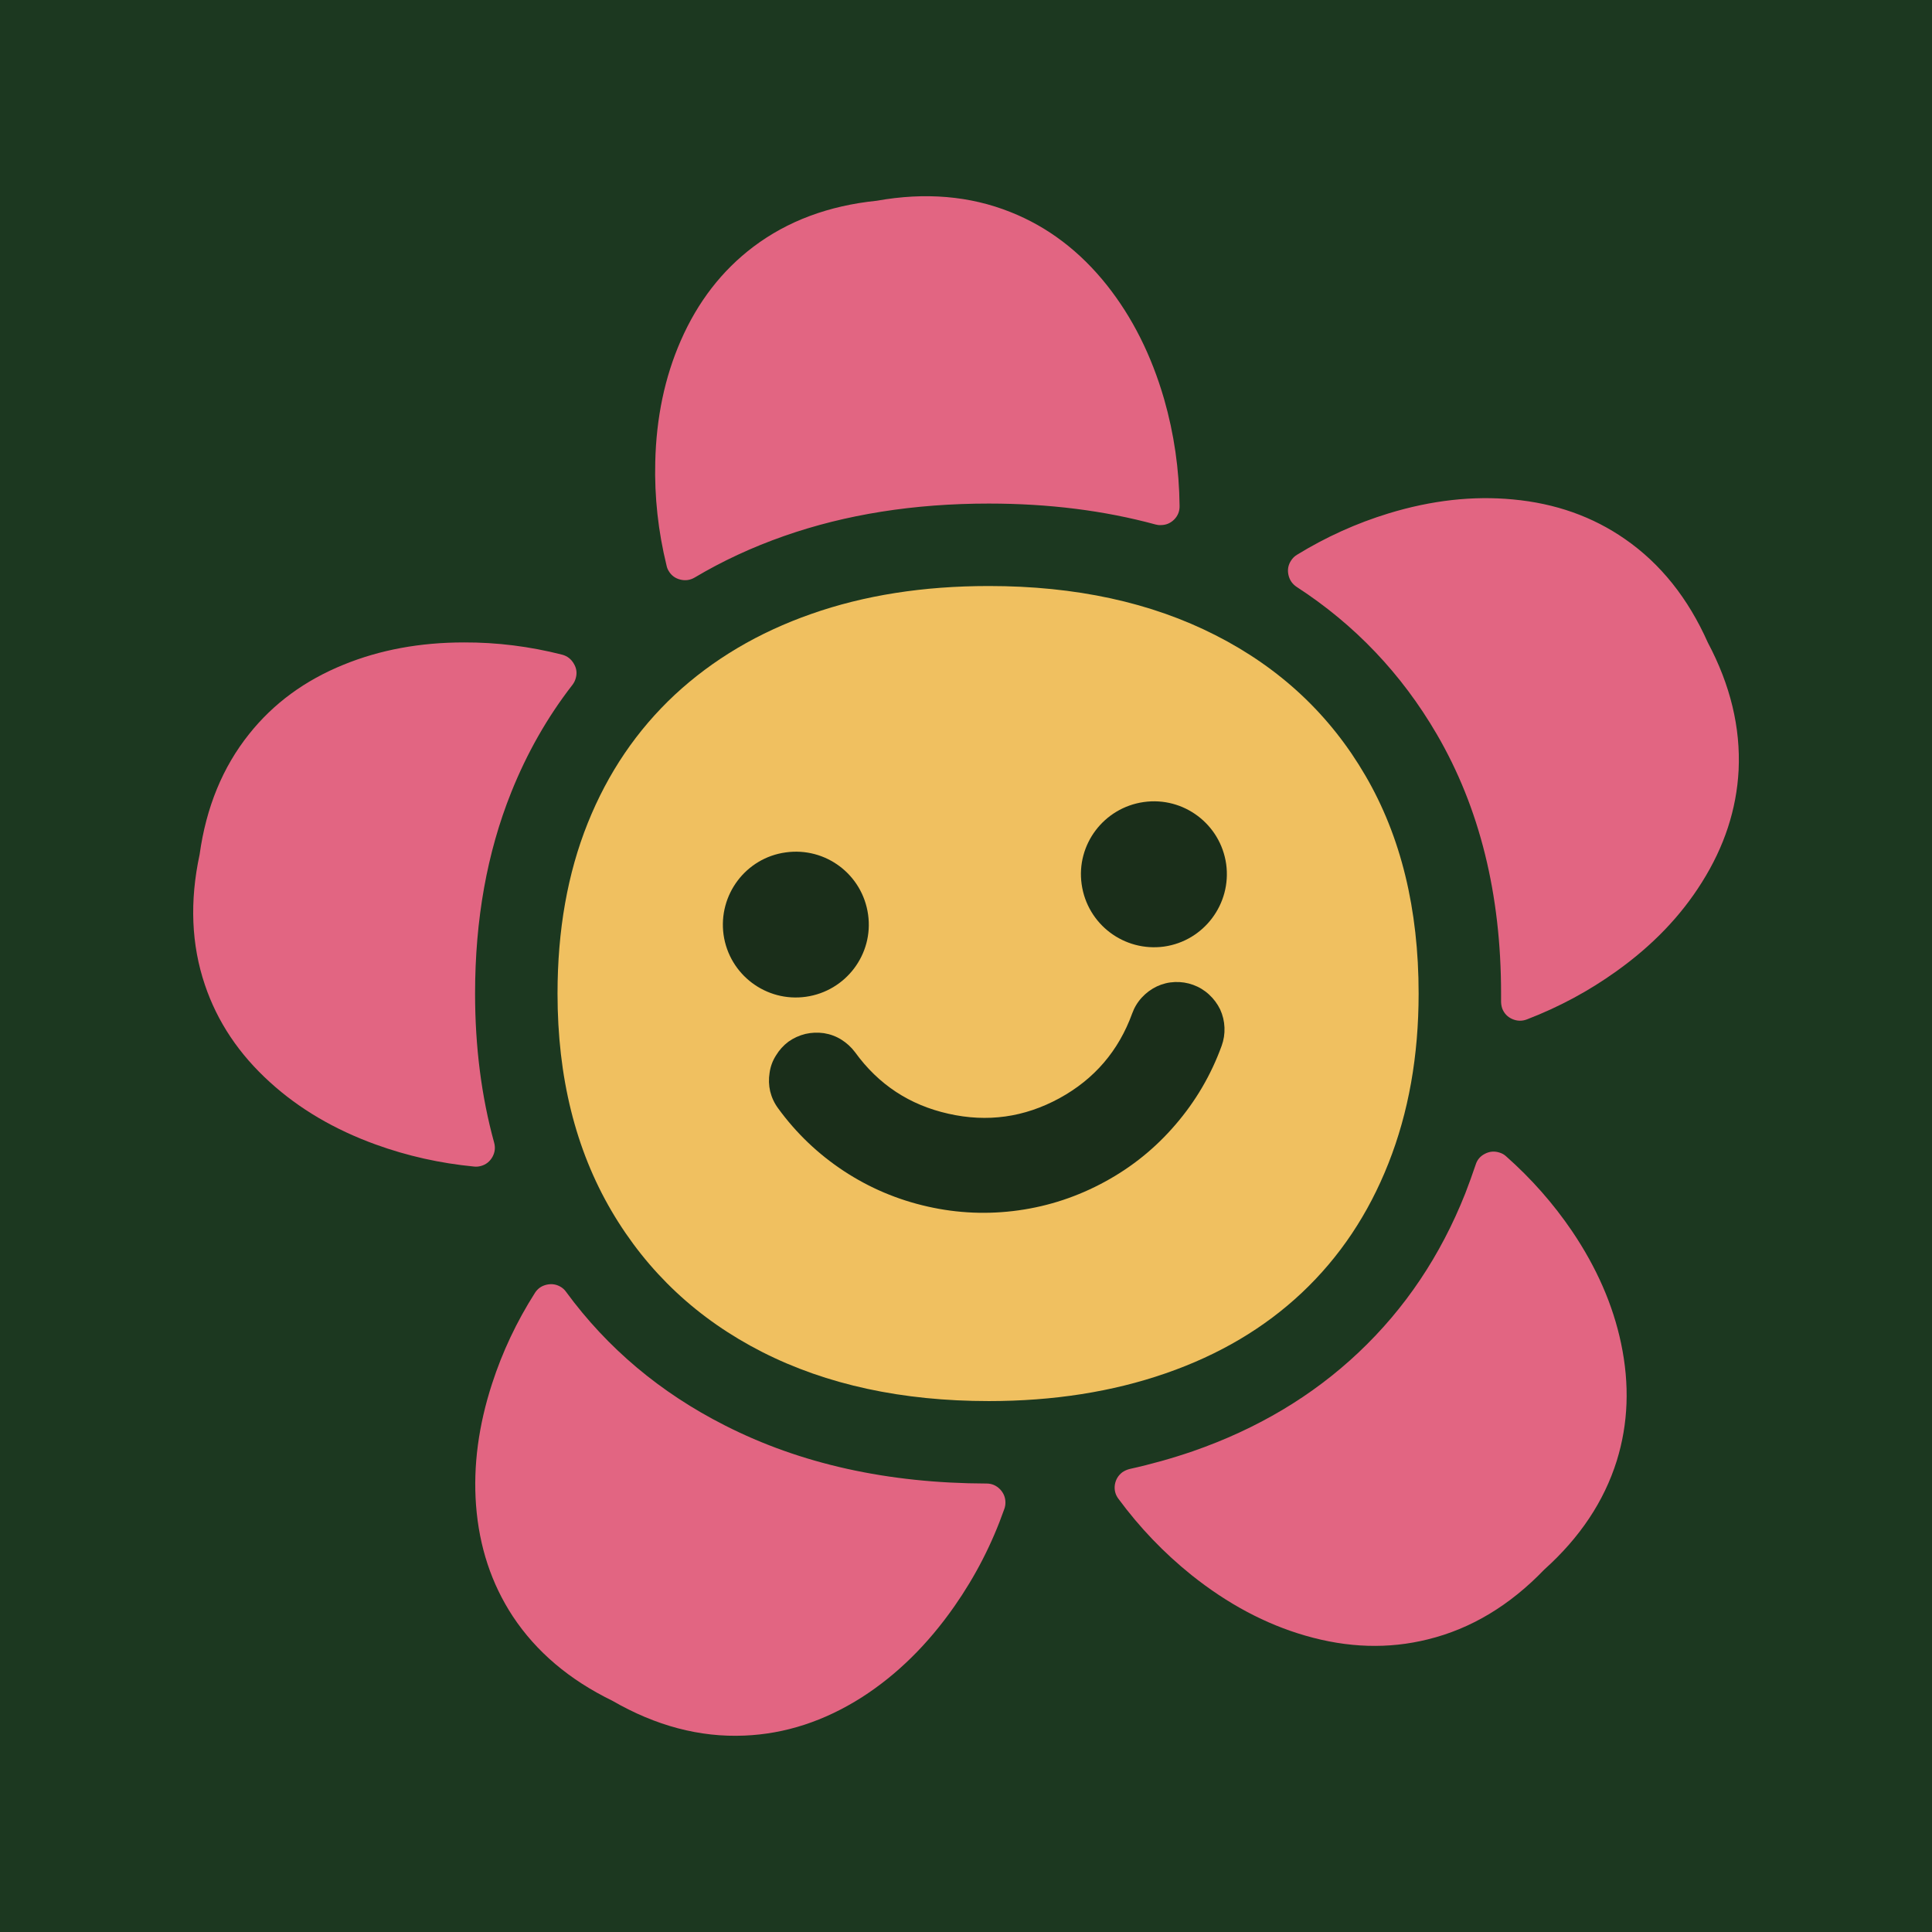
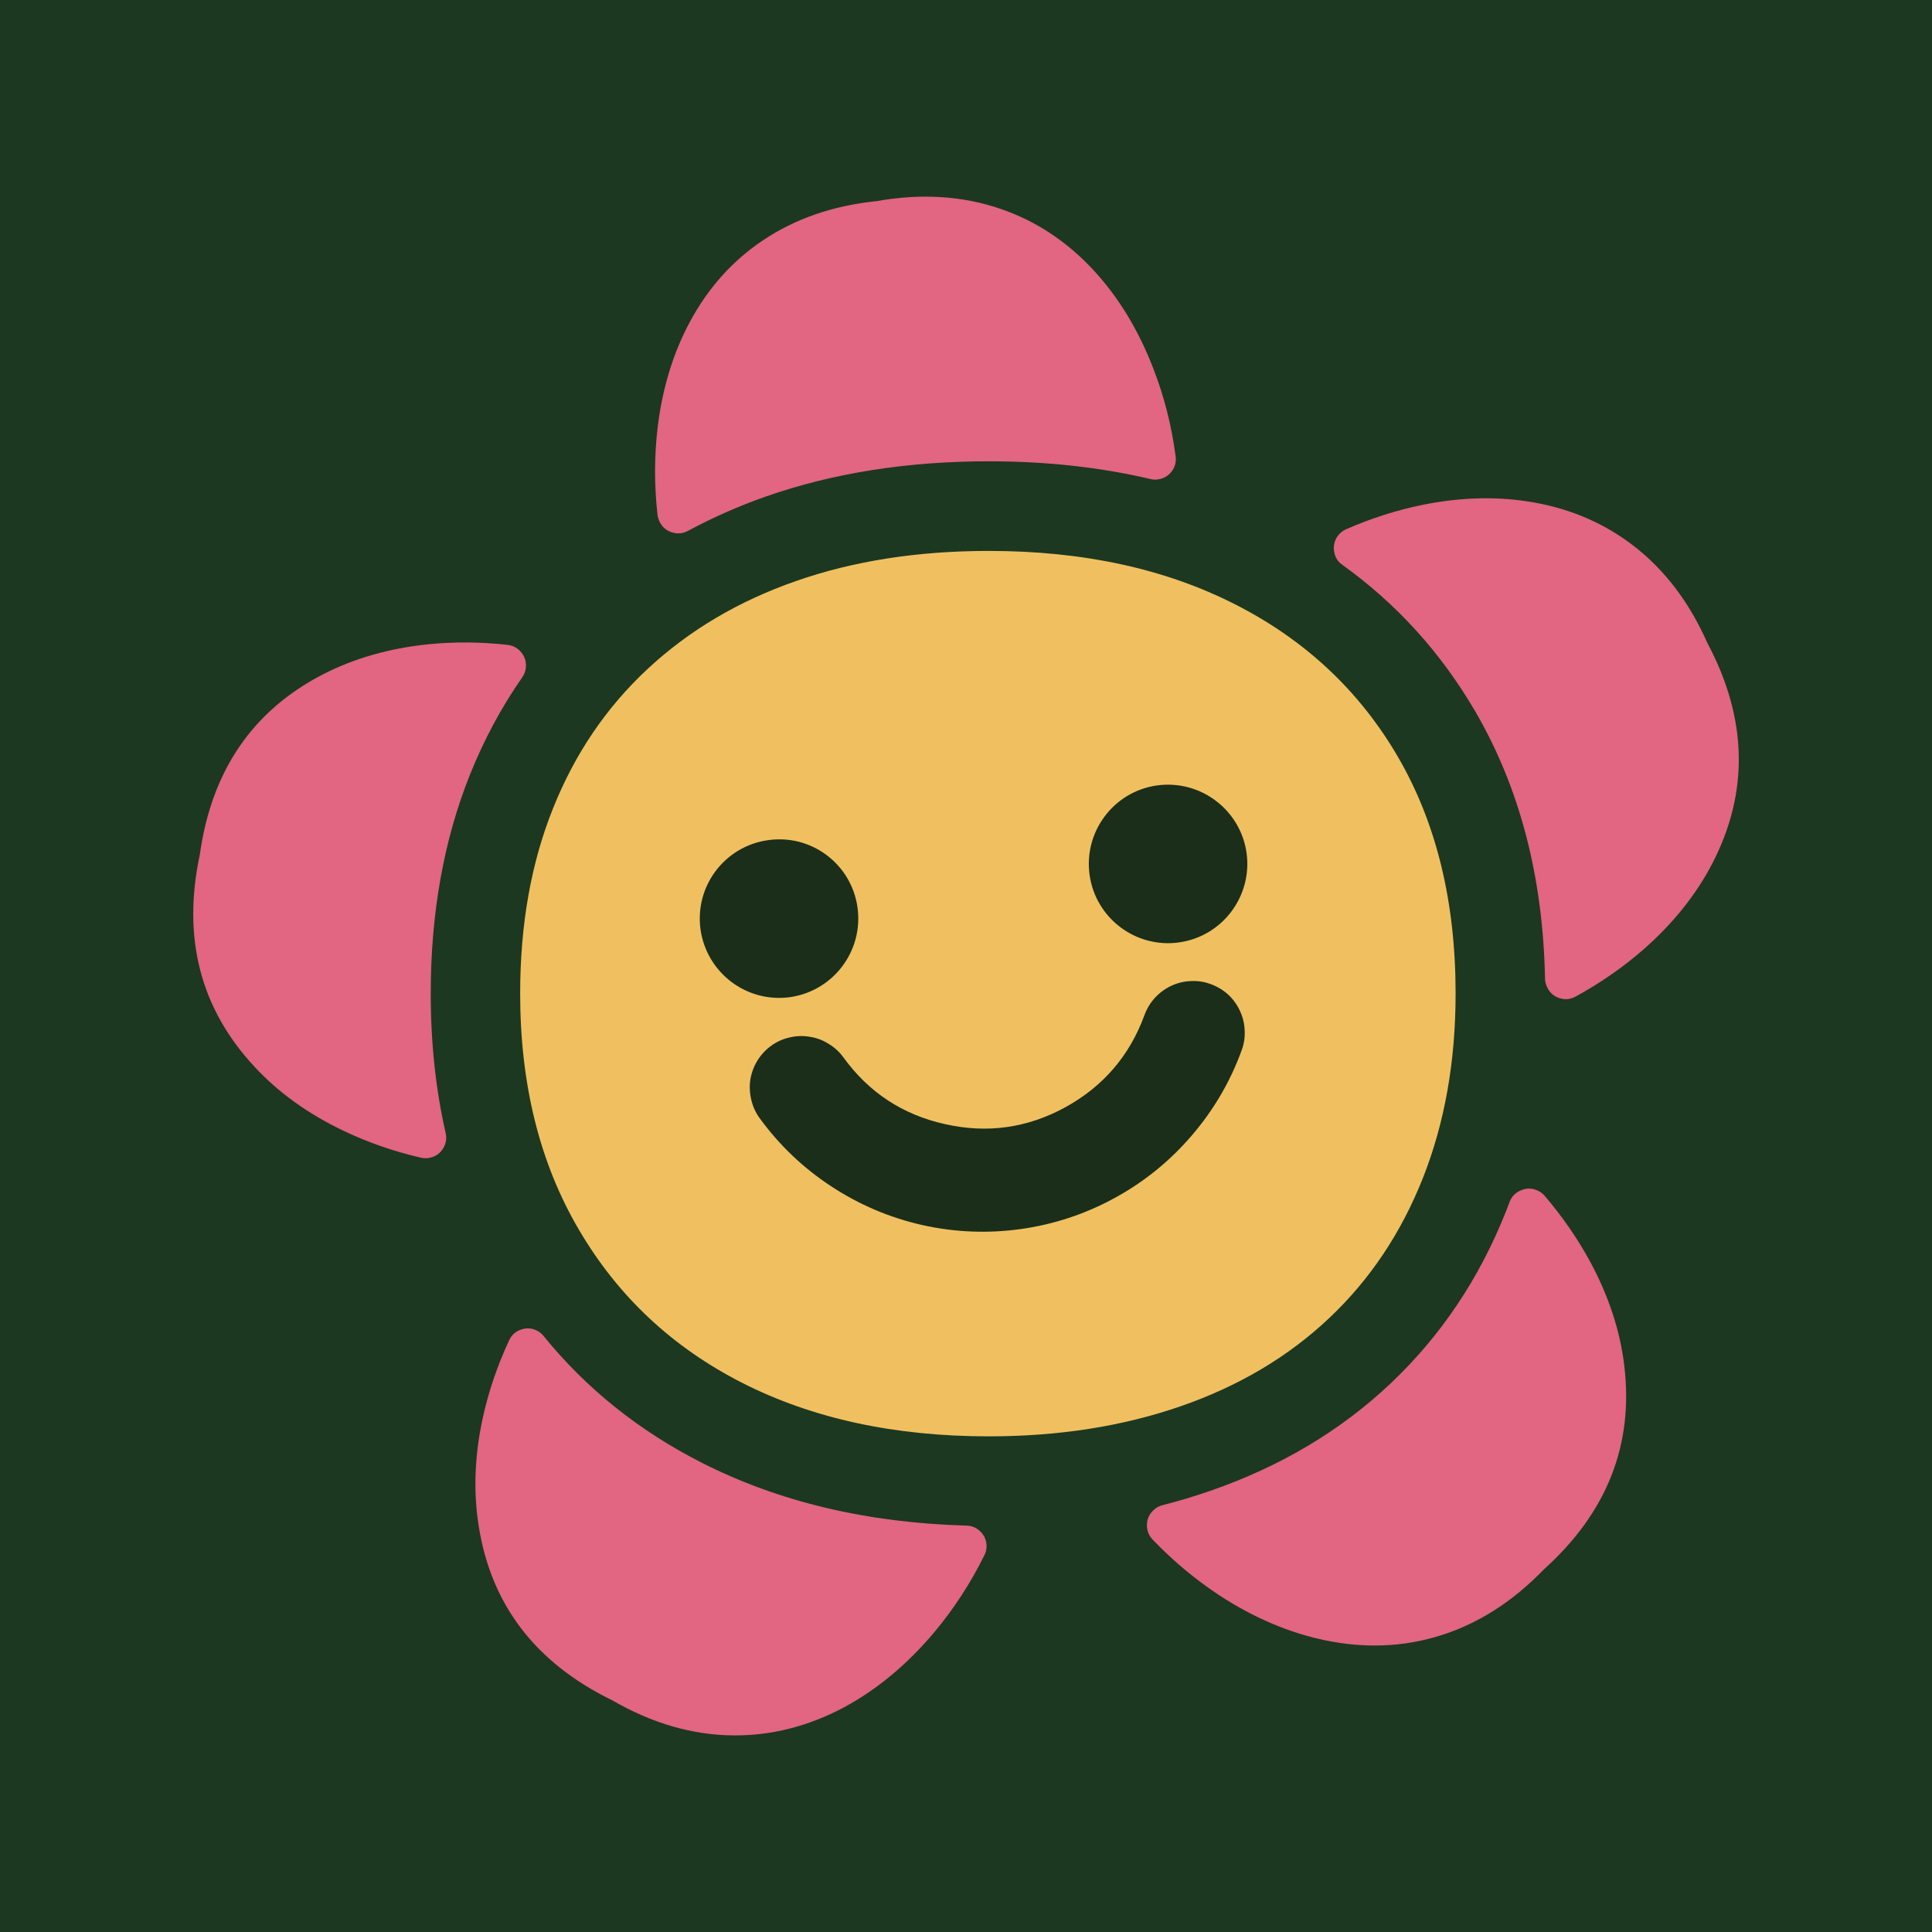
<svg xmlns="http://www.w3.org/2000/svg" width="1024" height="1024" viewBox="0 0 1024 1024" role="img" aria-label="WordFlora">
  <path fill="#1C3820" d="M0 0H1024V1024H0Z" />
-   <path fill="#E26582" d="M612.5 278Q571.7 266.9 524.1 266.9Q464.6 266.9 415.6 284.1Q390.2 293 368.2 306.1Q364.6 308.2 360.6 307.2Q356.5 306.2 354.4 302.6Q353.6 301.3 353.3 299.8Q346.6 272.5 347.3 244.9Q348.1 209.6 360.8 180.6Q374.3 149.7 399.3 130.8Q426.5 110.3 464.7 106.4Q503.3 99.5 535.6 112.4Q565.3 124.2 586.8 151.3Q606.9 176.7 617 211.5Q624.9 239.1 625.2 268.1Q625.3 272.3 622.4 275.3Q619.4 278.3 615.3 278.3Q613.9 278.4 612.5 278ZM300.1 684.8Q332.9 729.5 384.2 755.5Q444.3 786.1 522.9 786.3Q527 786.3 530 789.3Q532.9 792.3 532.9 796.4Q532.9 798.2 532.3 799.8Q522.6 827.4 505.9 851.3Q484.7 881.7 456.8 899.6Q426.9 918.6 394.5 919.9Q359.1 921.4 324.5 901.4Q290.4 884.8 271.8 856.7Q254.8 830.8 252.3 797.7Q250 766.6 260.8 733.4Q269 708.1 283.5 685.3Q285.7 681.8 289.8 680.9Q293.9 680 297.4 682.2Q299 683.2 300.1 684.8ZM598.7 778.6Q615.9 774.8 632.2 769.2Q683.5 751.4 720.1 716.8Q757 682 776.6 632.6Q779.5 625.1 782.1 617.4Q783.3 613.4 787.1 611.5Q790.8 609.6 794.8 610.9Q796.8 611.5 798.3 612.9Q818.4 630.7 833.2 652.5Q852.8 681.5 859.2 712Q866.1 744.7 856.9 774.3Q846.8 806.5 818.5 831.9Q791 860.5 756.8 868.9Q725.5 876.7 691.8 866.9Q660.3 857.8 631.5 834.8Q609.6 817.2 592.8 794.4Q590.3 791.1 590.9 786.9Q591.6 782.8 594.9 780.3Q596.7 779.1 598.7 778.6ZM795.6 530.7Q795.6 528.7 795.6 526.6Q795.6 447.6 761.5 389.1Q733.5 341.1 687.3 311.1Q683.8 308.8 682.9 304.7Q682 300.6 684.3 297.1Q685.5 295.2 687.5 294Q710.5 279.9 736 272.1Q770.1 261.7 801.8 264.7Q835.6 267.8 861.4 285.8Q889.5 305.3 905.2 340.6L905.2 340.6Q923.1 374.3 921.5 408.2Q919.9 439.3 902 467.7Q885.3 494.4 856.7 514.8Q834.8 530.5 809.3 540.3Q805.4 541.8 801.5 540.1Q797.7 538.4 796.2 534.5Q795.6 532.7 795.6 530.7ZM303.4 363Q283.5 388.6 270.9 420.1Q251.8 467.8 251.8 526.6Q251.8 568.9 261.9 605.6Q263 609.6 261 613.2Q258.9 616.9 254.9 618Q253.1 618.5 251.3 618.3Q224.2 615.7 199.1 606.6Q166.3 594.7 143.2 573.7Q118.5 551.4 108.6 522Q97.8 490.1 105.8 452.9Q111 415.4 132 389.1Q151.3 364.8 182.1 352.3Q211 340.5 245.9 340.5Q272.1 340.4 298 347Q302 348.1 304.1 351.7Q306.3 355.3 305.2 359.3Q304.7 361.3 303.4 363Z" />
-   <path fill="#F0C060" d="M524.1 742.6Q455.2 742.6 404 716.6Q352.7 690.5 324.1 641.8Q295.5 593 295.5 526.6Q295.5 476.2 311.5 436.3Q327.5 396.4 357.7 368.2Q388 340.1 430 325.4Q472 310.6 524.1 310.6Q593.1 310.6 644.3 336.7Q695.6 362.8 723.7 411.1Q751.9 459.4 751.9 526.6Q751.9 576.2 735.9 616.6Q720 656.9 690.1 685.1Q660.3 713.2 617.8 727.9Q575.4 742.6 524.1 742.6Z" />
-   <path fill="#1A2E1A" d="M647.5 554.3Q639.1 577.4 623.1 596Q607.2 614.6 585.7 626.3Q564.1 638.1 539.9 641.5Q515.6 644.9 491.7 639.5Q467.7 634.1 447.3 620.7Q426.8 607.2 412.4 587.4Q409.4 583.3 408.2 578.4Q407.1 573.6 407.9 568.6Q408.6 563.6 411.3 559.4Q413.9 555.1 417.9 552.1Q422 549.2 426.9 548Q431.7 546.9 436.7 547.6Q441.7 548.4 445.9 551Q450.2 553.7 453.2 557.7Q471.8 583.4 502.7 590.3Q533.6 597.3 561.5 582.1Q589.3 566.9 600.1 537.1Q601.8 532.4 605.2 528.7Q608.6 525 613.2 522.8Q617.7 520.7 622.7 520.5Q627.7 520.3 632.4 522Q637.1 523.7 640.8 527.1Q644.5 530.5 646.7 535Q648.8 539.6 649 544.6Q649.2 549.6 647.5 554.3ZM460.1 484.7C463.1 505.8 448.3 525.3 427.2 528.3C406.1 531.3 386.5 516.6 383.5 495.4C380.6 474.3 395.3 454.7 416.4 451.8C437.6 448.8 457.1 463.5 460.1 484.7ZM649.9 458C652.8 479.1 638.1 498.7 617 501.7C595.8 504.6 576.3 489.9 573.3 468.7C570.3 447.6 585.1 428.1 606.2 425.1C627.3 422.1 646.9 436.8 649.9 458Z" />
+   <path fill="#E26582" d="M609.8 253.9Q569.8 244.5 524.1 244.5Q459.4 244.5 406.1 263.1Q384.2 270.8 364.6 281.4Q360.6 283.5 356.3 282.2Q351.9 280.9 349.8 276.9Q348.8 275.1 348.5 273Q345.9 249.6 348.5 227.1Q352.2 195.6 365.7 170.5Q380.1 143.8 403.9 127.7Q429.7 110.2 464.6 106.6Q500 100.3 530.3 110.7Q558.2 120.2 579.5 143.1Q599.4 164.6 611.2 195.1Q619.9 217.4 623.1 241.8Q623.7 246.3 621 249.9Q618.2 253.5 613.7 254.1Q611.7 254.4 609.8 253.9ZM288.2 708.2Q322 749.9 372 775.3Q433.3 806.4 512.2 808.6Q516.7 808.7 519.9 812Q523 815.3 522.9 819.9Q522.8 822.3 521.7 824.4Q510.7 846.6 495.2 865.1Q473.6 890.8 447.2 905Q418.9 920 388.9 919.8Q356.3 919.6 324.5 901.2Q263.8 871.6 253.8 809.3Q249.3 781.7 255.9 751.4Q260.5 730.5 269.8 710.5Q271.7 706.3 275.9 704.8Q280.2 703.2 284.3 705.1Q286.6 706.2 288.2 708.2ZM616.1 797.8Q629 794.5 641.4 790.2Q697.2 770.9 737 733.3Q777.1 695.4 798.3 641.8Q799.2 639.5 800.1 637.1Q801.7 632.8 805.9 631Q810 629.1 814.2 630.7Q816.9 631.7 818.7 633.8Q832.8 650.3 842.8 668.7Q857.6 696.1 860.9 723.8Q868.5 786.6 818.3 831.8Q793.1 857.9 762.3 867.2Q733.8 875.8 702.9 869.5Q673.9 863.6 646.2 845.5Q627.1 832.9 610.9 816Q607.8 812.7 607.9 808.1Q608 803.6 611.3 800.5Q613.3 798.5 616.1 797.8ZM223.1 613.6Q201.4 608.6 182 599.3Q153.9 585.9 134.9 565.4Q91.8 519.1 105.9 453Q115.2 386.3 171.2 357.4Q196 344.7 226.8 341.5Q247.6 339.4 269.1 341.8Q273.6 342.4 276.4 345.9Q279.2 349.5 278.7 354Q278.4 356.7 276.8 359Q260.2 382.8 249 410.8Q228.3 462.7 228.3 526.6Q228.3 565.8 236.2 600.5Q237.2 604.9 234.8 608.8Q232.4 612.6 228 613.6Q225.5 614.2 223.1 613.6ZM818.9 518.8Q817.3 437.9 782 377.2Q754.7 330.4 711.5 299.4Q707.8 296.8 707.1 292.3Q706.4 287.8 709 284.1Q710.8 281.7 713.5 280.5Q733.6 271.7 754.4 267.5Q785.5 261.3 813.5 266.4Q843.3 271.8 866.1 289.5Q890.7 308.6 904.9 340.7L904.9 340.7Q936.9 400.8 907.6 457.6Q894.6 482.6 871 503.3Q854.7 517.5 835.1 528.2Q831.1 530.4 826.8 529.1Q822.4 527.8 820.3 523.8Q819 521.5 818.9 518.8Z" />
+   <path fill="#F0C060" d="M524.1 761.3Q449.2 761.3 393.5 733Q337.8 704.7 306.8 651.7Q275.7 598.8 275.7 526.6Q275.7 471.8 293.1 428.5Q310.4 385.1 343.3 354.5Q376.2 323.9 421.8 308Q467.5 292 524.1 292Q599 292 654.6 320.3Q710.3 348.6 740.9 401.1Q771.5 453.6 771.5 526.6Q771.5 580.5 754.2 624.3Q736.8 668.2 704.4 698.7Q672 729.3 625.9 745.3Q579.8 761.3 524.1 761.3Z" />
+   <path fill="#1A2E1A" d="M658.1 556.7Q649 581.7 631.6 601.9Q614.3 622.1 590.9 634.9Q567.5 647.7 541.2 651.4Q514.8 655.1 488.8 649.3Q462.8 643.4 440.6 628.8Q418.3 614.2 402.6 592.6Q399.4 588.2 398.2 582.9Q396.9 577.6 397.7 572.2Q398.6 566.8 401.4 562.2Q404.3 557.5 408.7 554.3Q413.1 551.1 418.4 549.9Q423.7 548.6 429.1 549.5Q434.5 550.3 439.1 553.2Q443.8 556 447 560.4Q467.2 588.3 500.8 595.8Q534.4 603.4 564.6 586.9Q594.8 570.3 606.6 538Q608.5 532.8 612.2 528.8Q615.9 524.8 620.8 522.5Q625.7 520.2 631.2 520Q636.6 519.7 641.7 521.6Q646.9 523.5 650.9 527.1Q654.9 530.8 657.2 535.8Q659.5 540.7 659.7 546.1Q660 551.6 658.1 556.7ZM454.5 481C457.7 504 441.7 525.2 418.8 528.5C395.8 531.7 374.6 515.7 371.3 492.7C368.1 469.7 384.1 448.5 407.1 445.3C430.1 442 451.3 458 454.5 481ZM660.7 452C663.9 475 647.9 496.3 624.9 499.5C602 502.7 580.7 486.7 577.5 463.7C574.3 440.8 590.3 419.5 613.2 416.3C636.2 413.1 657.4 429.1 660.7 452Z" />
</svg>
